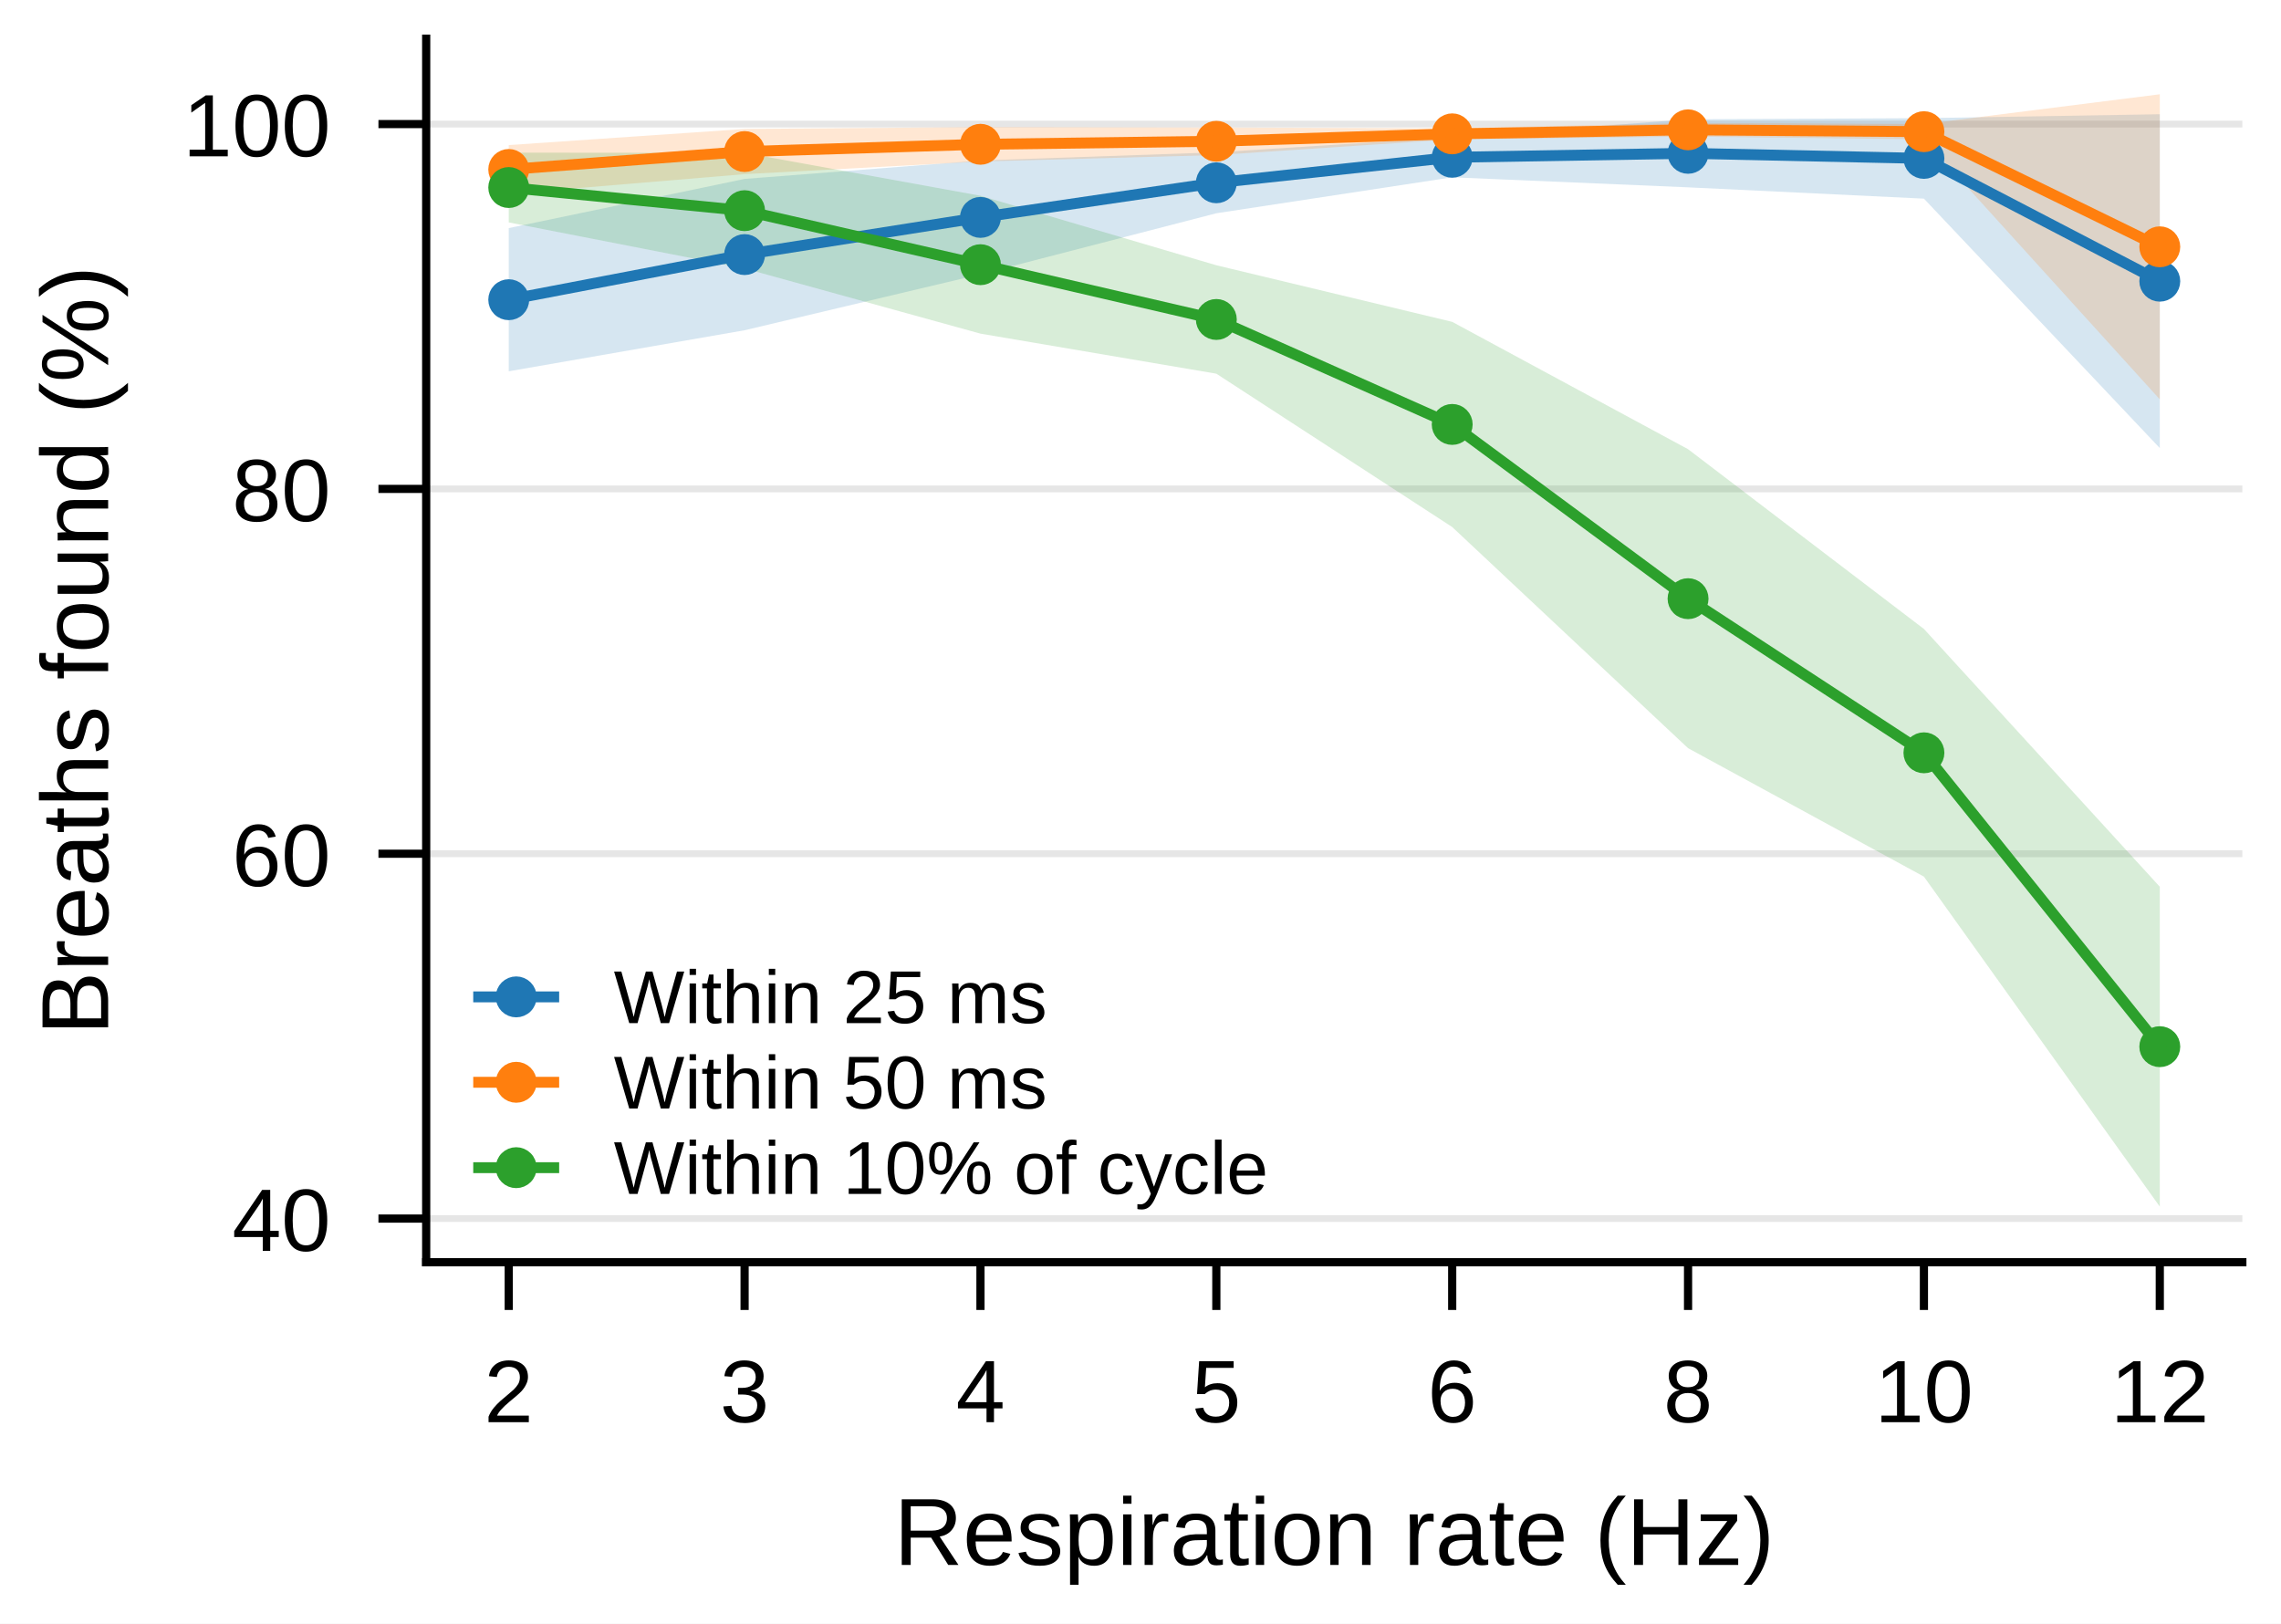
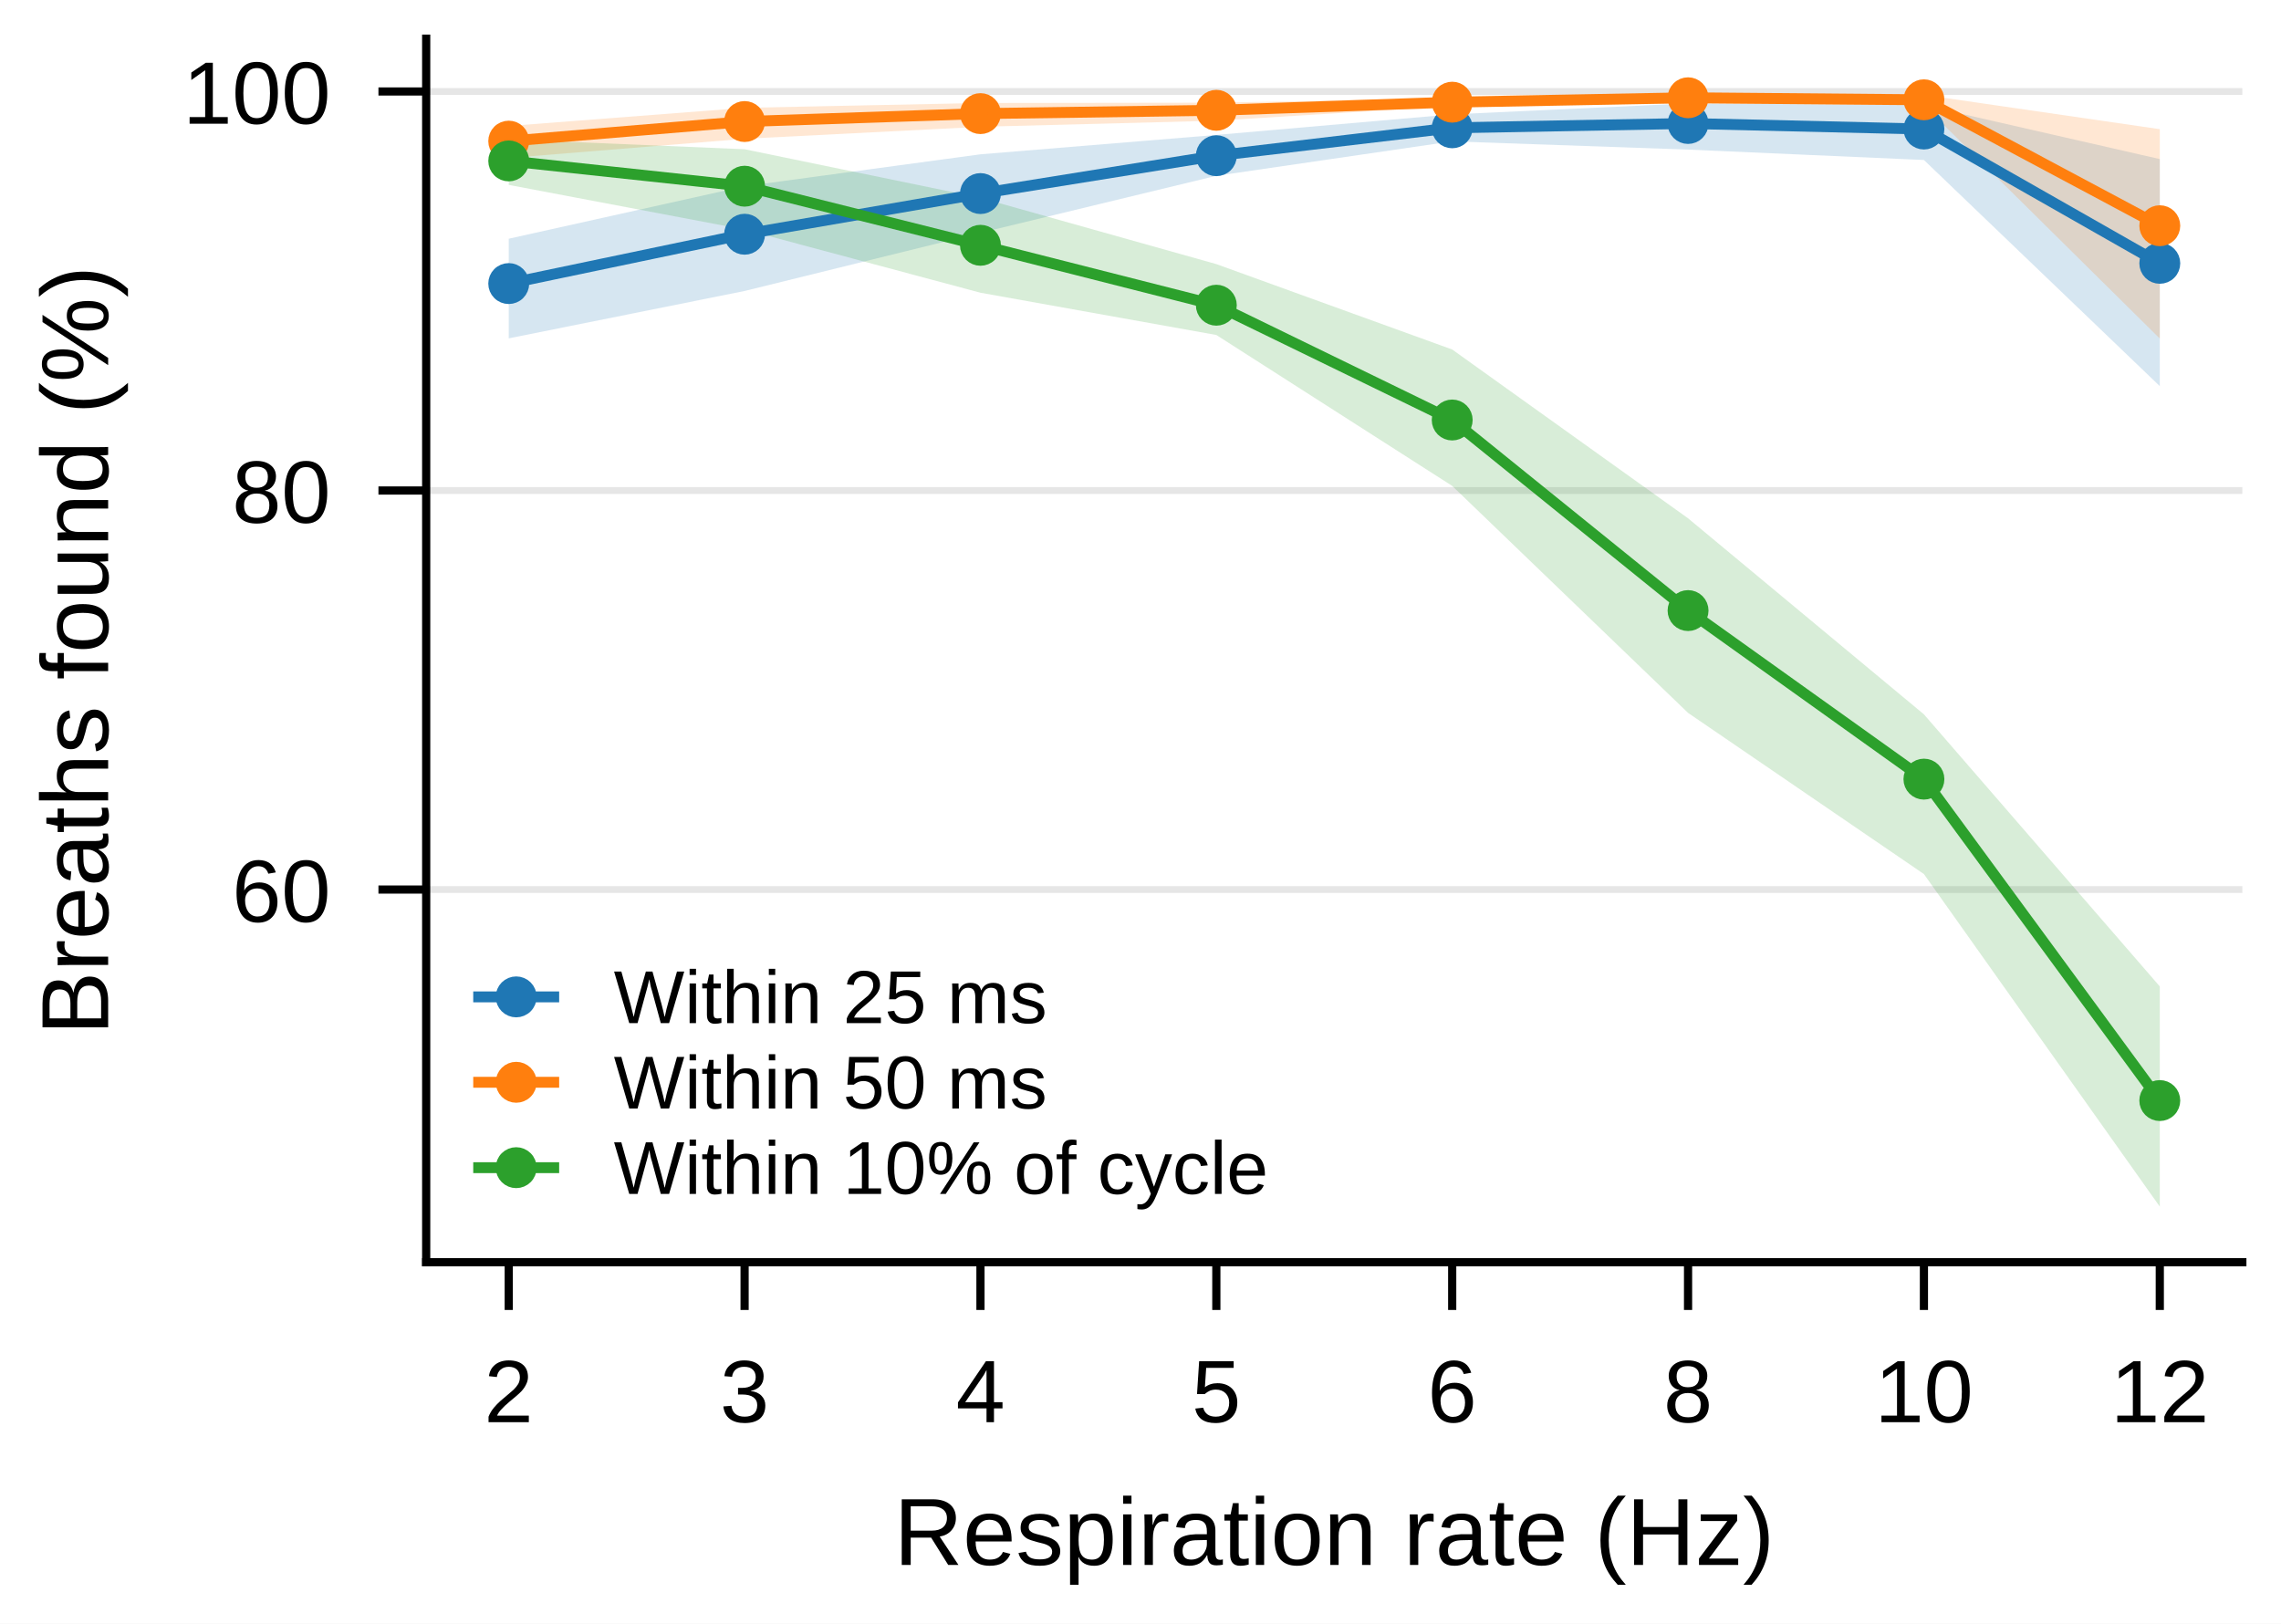
<svg xmlns="http://www.w3.org/2000/svg" xmlns:xlink="http://www.w3.org/1999/xlink" width="167.244pt" height="119.055pt" viewBox="0 0 167.244 119.055" version="1.1">
  <defs>
    <style type="text/css">*{stroke-linejoin: round; stroke-linecap: butt}</style>
  </defs>
  <g id="figure_1">
    <g id="patch_1">
      <path d="M 0 119.055  L 167.244 119.055  L 167.244 0  L 0 0  z " style="fill: #ffffff" />
    </g>
    <g id="axes_1">
      <g id="patch_2">
        <path d="M 31.248 92.551  L 164.409 92.551  L 164.409 2.835  L 31.248 2.835  z " style="fill: #ffffff" />
      </g>
      <g id="matplotlib.axis_1">
        <g id="xtick_1">
          <g id="line2d_1">
            <defs>
-               <path id="m9bfd9b3760" d="M 0 0  L 0 3.5  " style="stroke: #000000; stroke-width: 0.6" />
+               <path id="m567a1b0287" d="M 0 0  L 0 3.5  " style="stroke: #000000; stroke-width: 0.6" />
            </defs>
            <g>
-               <use xlink:href="#m9bfd9b3760" x="37.301" y="92.551" style="stroke: #000000; stroke-width: 0.6" />
+               <use xlink:href="#m567a1b0287" x="37.301" y="92.551" style="stroke: #000000; stroke-width: 0.6" />
            </g>
          </g>
          <g id="text_1">
            <text style="font-size: 6.5px; font-family: 'Arial', 'Helvetica', 'DejaVu Sans', sans-serif; text-anchor: middle" x="37.301" y="104.283" transform="rotate(-0 37.30074 104.2831)">2</text>
          </g>
        </g>
        <g id="xtick_2">
          <g id="line2d_2">
            <g>
-               <use xlink:href="#m9bfd9b3760" x="54.594" y="92.551" style="stroke: #000000; stroke-width: 0.6" />
+               <use xlink:href="#m567a1b0287" x="54.594" y="92.551" style="stroke: #000000; stroke-width: 0.6" />
            </g>
          </g>
          <g id="text_2">
            <text style="font-size: 6.5px; font-family: 'Arial', 'Helvetica', 'DejaVu Sans', sans-serif; text-anchor: middle" x="54.594" y="104.283" transform="rotate(-0 54.59444 104.2831)">3</text>
          </g>
        </g>
        <g id="xtick_3">
          <g id="line2d_3">
            <g>
-               <use xlink:href="#m9bfd9b3760" x="71.888" y="92.551" style="stroke: #000000; stroke-width: 0.6" />
+               <use xlink:href="#m567a1b0287" x="71.888" y="92.551" style="stroke: #000000; stroke-width: 0.6" />
            </g>
          </g>
          <g id="text_3">
            <text style="font-size: 6.5px; font-family: 'Arial', 'Helvetica', 'DejaVu Sans', sans-serif; text-anchor: middle" x="71.888" y="104.283" transform="rotate(-0 71.88814 104.2831)">4</text>
          </g>
        </g>
        <g id="xtick_4">
          <g id="line2d_4">
            <g>
-               <use xlink:href="#m9bfd9b3760" x="89.182" y="92.551" style="stroke: #000000; stroke-width: 0.6" />
+               <use xlink:href="#m567a1b0287" x="89.182" y="92.551" style="stroke: #000000; stroke-width: 0.6" />
            </g>
          </g>
          <g id="text_4">
            <text style="font-size: 6.5px; font-family: 'Arial', 'Helvetica', 'DejaVu Sans', sans-serif; text-anchor: middle" x="89.182" y="104.283" transform="rotate(-0 89.18185 104.2831)">5</text>
          </g>
        </g>
        <g id="xtick_5">
          <g id="line2d_5">
            <g>
-               <use xlink:href="#m9bfd9b3760" x="106.476" y="92.551" style="stroke: #000000; stroke-width: 0.6" />
+               <use xlink:href="#m567a1b0287" x="106.476" y="92.551" style="stroke: #000000; stroke-width: 0.6" />
            </g>
          </g>
          <g id="text_5">
            <text style="font-size: 6.5px; font-family: 'Arial', 'Helvetica', 'DejaVu Sans', sans-serif; text-anchor: middle" x="106.476" y="104.283" transform="rotate(-0 106.4755 104.2831)">6</text>
          </g>
        </g>
        <g id="xtick_6">
          <g id="line2d_6">
            <g>
-               <use xlink:href="#m9bfd9b3760" x="123.769" y="92.551" style="stroke: #000000; stroke-width: 0.6" />
+               <use xlink:href="#m567a1b0287" x="123.769" y="92.551" style="stroke: #000000; stroke-width: 0.6" />
            </g>
          </g>
          <g id="text_6">
            <text style="font-size: 6.5px; font-family: 'Arial', 'Helvetica', 'DejaVu Sans', sans-serif; text-anchor: middle" x="123.769" y="104.283" transform="rotate(-0 123.7692 104.2831)">8</text>
          </g>
        </g>
        <g id="xtick_7">
          <g id="line2d_7">
            <g>
-               <use xlink:href="#m9bfd9b3760" x="141.063" y="92.551" style="stroke: #000000; stroke-width: 0.6" />
+               <use xlink:href="#m567a1b0287" x="141.063" y="92.551" style="stroke: #000000; stroke-width: 0.6" />
            </g>
          </g>
          <g id="text_7">
            <text style="font-size: 6.5px; font-family: 'Arial', 'Helvetica', 'DejaVu Sans', sans-serif; text-anchor: middle" x="141.063" y="104.283" transform="rotate(-0 141.063 104.2831)">10</text>
          </g>
        </g>
        <g id="xtick_8">
          <g id="line2d_8">
            <g>
-               <use xlink:href="#m9bfd9b3760" x="158.357" y="92.551" style="stroke: #000000; stroke-width: 0.6" />
+               <use xlink:href="#m567a1b0287" x="158.357" y="92.551" style="stroke: #000000; stroke-width: 0.6" />
            </g>
          </g>
          <g id="text_8">
            <text style="font-size: 6.5px; font-family: 'Arial', 'Helvetica', 'DejaVu Sans', sans-serif; text-anchor: middle" x="158.357" y="104.283" transform="rotate(-0 158.3567 104.2831)">12</text>
          </g>
        </g>
        <g id="text_9">
          <text style="font-size: 7px; font-family: 'Arial', 'Helvetica', 'DejaVu Sans', sans-serif; text-anchor: middle" x="97.829" y="114.747" transform="rotate(-0 97.8287 114.7472)">Respiration rate (Hz)</text>
        </g>
      </g>
      <g id="matplotlib.axis_2">
        <g id="ytick_1">
          <g id="line2d_9">
-             <path d="M 31.248 89.35  L 164.409 89.35  " clip-path="url(#p7762047d5e)" style="fill: none; stroke: #e6e6e6; stroke-width: 0.5; stroke-linecap: square" />
+             <path d="M 31.248 65.224  L 164.409 65.224  " clip-path="url(#p973ab10b44)" style="fill: none; stroke: #e6e6e6; stroke-width: 0.5; stroke-linecap: square" />
          </g>
          <g id="line2d_10">
            <defs>
-               <path id="mbc0a224215" d="M 0 0  L -3.5 0  " style="stroke: #000000; stroke-width: 0.6" />
+               <path id="m87f5b59b41" d="M 0 0  L -3.5 0  " style="stroke: #000000; stroke-width: 0.6" />
            </defs>
            <g>
-               <use xlink:href="#mbc0a224215" x="31.248" y="89.35" style="stroke: #000000; stroke-width: 0.6" />
+               <use xlink:href="#m87f5b59b41" x="31.248" y="65.224" style="stroke: #000000; stroke-width: 0.6" />
            </g>
          </g>
          <g id="text_10">
-             <text style="font-size: 6.5px; font-family: 'Arial', 'Helvetica', 'DejaVu Sans', sans-serif; text-anchor: end" x="24.248" y="91.716" transform="rotate(-0 24.24795 91.71611)">40</text>
+             <text style="font-size: 6.5px; font-family: 'Arial', 'Helvetica', 'DejaVu Sans', sans-serif; text-anchor: end" x="24.248" y="67.59" transform="rotate(-0 24.24795 67.58988)">60</text>
          </g>
        </g>
        <g id="ytick_2">
          <g id="line2d_11">
-             <path d="M 31.248 62.599  L 164.409 62.599  " clip-path="url(#p7762047d5e)" style="fill: none; stroke: #e6e6e6; stroke-width: 0.5; stroke-linecap: square" />
+             <path d="M 31.248 35.966  L 164.409 35.966  " clip-path="url(#p973ab10b44)" style="fill: none; stroke: #e6e6e6; stroke-width: 0.5; stroke-linecap: square" />
          </g>
          <g id="line2d_12">
            <g>
-               <use xlink:href="#mbc0a224215" x="31.248" y="62.599" style="stroke: #000000; stroke-width: 0.6" />
+               <use xlink:href="#m87f5b59b41" x="31.248" y="35.966" style="stroke: #000000; stroke-width: 0.6" />
            </g>
          </g>
          <g id="text_11">
-             <text style="font-size: 6.5px; font-family: 'Arial', 'Helvetica', 'DejaVu Sans', sans-serif; text-anchor: end" x="24.248" y="64.965" transform="rotate(-0 24.24795 64.96512)">60</text>
+             <text style="font-size: 6.5px; font-family: 'Arial', 'Helvetica', 'DejaVu Sans', sans-serif; text-anchor: end" x="24.248" y="38.332" transform="rotate(-0 24.24795 38.33198)">80</text>
          </g>
        </g>
        <g id="ytick_3">
          <g id="line2d_13">
-             <path d="M 31.248 35.848  L 164.409 35.848  " clip-path="url(#p7762047d5e)" style="fill: none; stroke: #e6e6e6; stroke-width: 0.5; stroke-linecap: square" />
+             <path d="M 31.248 6.708  L 164.409 6.708  " clip-path="url(#p973ab10b44)" style="fill: none; stroke: #e6e6e6; stroke-width: 0.5; stroke-linecap: square" />
          </g>
          <g id="line2d_14">
            <g>
-               <use xlink:href="#mbc0a224215" x="31.248" y="35.848" style="stroke: #000000; stroke-width: 0.6" />
+               <use xlink:href="#m87f5b59b41" x="31.248" y="6.708" style="stroke: #000000; stroke-width: 0.6" />
            </g>
          </g>
          <g id="text_12">
-             <text style="font-size: 6.5px; font-family: 'Arial', 'Helvetica', 'DejaVu Sans', sans-serif; text-anchor: end" x="24.248" y="38.214" transform="rotate(-0 24.24795 38.21413)">80</text>
-           </g>
-         </g>
-         <g id="ytick_4">
-           <g id="line2d_15">
-             <path d="M 31.248 9.097  L 164.409 9.097  " clip-path="url(#p7762047d5e)" style="fill: none; stroke: #e6e6e6; stroke-width: 0.5; stroke-linecap: square" />
-           </g>
-           <g id="line2d_16">
-             <g>
-               <use xlink:href="#mbc0a224215" x="31.248" y="9.097" style="stroke: #000000; stroke-width: 0.6" />
-             </g>
-           </g>
-           <g id="text_13">
-             <text style="font-size: 6.5px; font-family: 'Arial', 'Helvetica', 'DejaVu Sans', sans-serif; text-anchor: end" x="24.248" y="11.463" transform="rotate(-0 24.24795 11.46313)">100</text>
-           </g>
-         </g>
-         <g id="text_14">
+             <text style="font-size: 6.5px; font-family: 'Arial', 'Helvetica', 'DejaVu Sans', sans-serif; text-anchor: end" x="24.248" y="9.074" transform="rotate(-0 24.24795 9.07409)">100</text>
+           </g>
+         </g>
+         <g id="text_13">
          <text style="font-size: 7px; font-family: 'Arial', 'Helvetica', 'DejaVu Sans', sans-serif; text-anchor: middle" x="7.931" y="47.693" transform="rotate(-90 7.930837 47.69277)">Breaths found (%)</text>
        </g>
      </g>
      <g id="FillBetweenPolyCollection_1">
        <defs>
-           <path id="m828380efb2" d="M 37.301 -102.331  L 37.301 -91.83  L 54.594 -94.839  L 71.888 -98.943  L 89.182 -103.418  L 106.476 -106.054  L 123.769 -105.319  L 141.063 -104.49  L 158.357 -86.2  L 158.357 -110.678  L 158.357 -110.678  L 141.063 -110.392  L 123.769 -110.307  L 106.476 -108.992  L 89.182 -107.887  L 71.888 -107.286  L 54.594 -105.936  L 37.301 -102.331  z " />
-         </defs>
-         <g clip-path="url(#p7762047d5e)">
-           <use xlink:href="#m828380efb2" x="0" y="119.055" style="fill: #1f77b4; fill-opacity: 0.18" />
+           <path id="mc984bda8d3" d="M 37.301 -101.551  L 37.301 -94.245  L 54.594 -97.719  L 71.888 -101.984  L 89.182 -106.164  L 106.476 -108.69  L 123.769 -108.085  L 141.063 -107.324  L 158.357 -90.744  L 158.357 -107.391  L 158.357 -107.391  L 141.063 -111.341  L 123.769 -111.473  L 106.476 -110.67  L 89.182 -109.162  L 71.888 -107.741  L 54.594 -105.399  L 37.301 -101.551  z " />
+         </defs>
+         <g clip-path="url(#p973ab10b44)">
+           <use xlink:href="#mc984bda8d3" x="0" y="119.055" style="fill: #1f77b4; fill-opacity: 0.18" />
        </g>
      </g>
      <g id="FillBetweenPolyCollection_2">
        <defs>
-           <path id="m7beaebf7a7" d="M 37.301 -108.418  L 37.301 -104.839  L 54.594 -106.286  L 71.888 -107.214  L 89.182 -107.687  L 106.476 -108.834  L 123.769 -109.039  L 141.063 -108.842  L 158.357 -89.774  L 158.357 -112.142  L 158.357 -112.142  L 141.063 -109.96  L 123.769 -110.033  L 106.476 -109.648  L 89.182 -109.706  L 71.888 -109.737  L 54.594 -109.599  L 37.301 -108.418  z " />
-         </defs>
-         <g clip-path="url(#p7762047d5e)">
-           <use xlink:href="#m7beaebf7a7" x="0" y="119.055" style="fill: #ff7f0e; fill-opacity: 0.18" />
+           <path id="m4ee5ac8886" d="M 37.301 -109.818  L 37.301 -107.47  L 54.594 -108.879  L 71.888 -109.757  L 89.182 -110.205  L 106.476 -111.28  L 123.769 -111.487  L 141.063 -111.337  L 158.357 -94.231  L 158.357 -109.584  L 158.357 -109.584  L 141.063 -112.099  L 123.769 -112.142  L 106.476 -111.841  L 89.182 -111.528  L 71.888 -111.504  L 54.594 -111.149  L 37.301 -109.818  z " />
+         </defs>
+         <g clip-path="url(#p973ab10b44)">
+           <use xlink:href="#m4ee5ac8886" x="0" y="119.055" style="fill: #ff7f0e; fill-opacity: 0.18" />
        </g>
      </g>
      <g id="FillBetweenPolyCollection_3">
        <defs>
-           <path id="mfc2ee1501f" d="M 37.301 -107.863  L 37.301 -102.747  L 54.594 -99.371  L 71.888 -94.591  L 89.182 -91.655  L 106.476 -80.412  L 123.769 -64.196  L 141.063 -54.777  L 158.357 -30.582  L 158.357 -54.035  L 158.357 -54.035  L 141.063 -72.938  L 123.769 -86.119  L 106.476 -95.456  L 89.182 -99.605  L 71.888 -104.702  L 54.594 -107.846  L 37.301 -107.863  z " />
-         </defs>
-         <g clip-path="url(#p7762047d5e)">
-           <use xlink:href="#mfc2ee1501f" x="0" y="119.055" style="fill: #2ca02c; fill-opacity: 0.18" />
+           <path id="mb1b5768d3a" d="M 37.301 -108.84  L 37.301 -105.498  L 54.594 -102.222  L 71.888 -97.591  L 89.182 -94.492  L 106.476 -83.427  L 123.769 -66.784  L 141.063 -54.965  L 158.357 -30.582  L 158.357 -46.727  L 158.357 -46.727  L 141.063 -66.677  L 123.769 -81.052  L 106.476 -93.428  L 89.182 -99.69  L 71.888 -104.548  L 54.594 -108.112  L 37.301 -108.84  z " />
+         </defs>
+         <g clip-path="url(#p973ab10b44)">
+           <use xlink:href="#mb1b5768d3a" x="0" y="119.055" style="fill: #2ca02c; fill-opacity: 0.18" />
+         </g>
+       </g>
+       <g id="line2d_15">
+         <path d="M 37.301 20.792  L 54.594 17.175  L 71.888 14.193  L 89.182 11.417  L 106.476 9.371  L 123.769 9.054  L 141.063 9.461  L 158.357 19.307  " clip-path="url(#p973ab10b44)" style="fill: none; stroke: #1f77b4; stroke-width: 0.8; stroke-linecap: square" />
+         <defs>
+           <path id="mb80c84f079" d="M 0 1  C 0.265 1 0.52 0.895 0.707 0.707  C 0.895 0.52 1 0.265 1 0  C 1 -0.265 0.895 -0.52 0.707 -0.707  C 0.52 -0.895 0.265 -1 0 -1  C -0.265 -1 -0.52 -0.895 -0.707 -0.707  C -0.895 -0.52 -1 -0.265 -1 0  C -1 0.265 -0.895 0.52 -0.707 0.707  C -0.52 0.895 -0.265 1 0 1  z " style="stroke: #1f77b4" />
+         </defs>
+         <g clip-path="url(#p973ab10b44)">
+           <use xlink:href="#mb80c84f079" x="37.301" y="20.792" style="fill: #1f77b4; stroke: #1f77b4" />
+           <use xlink:href="#mb80c84f079" x="54.594" y="17.175" style="fill: #1f77b4; stroke: #1f77b4" />
+           <use xlink:href="#mb80c84f079" x="71.888" y="14.193" style="fill: #1f77b4; stroke: #1f77b4" />
+           <use xlink:href="#mb80c84f079" x="89.182" y="11.417" style="fill: #1f77b4; stroke: #1f77b4" />
+           <use xlink:href="#mb80c84f079" x="106.476" y="9.371" style="fill: #1f77b4; stroke: #1f77b4" />
+           <use xlink:href="#mb80c84f079" x="123.769" y="9.054" style="fill: #1f77b4; stroke: #1f77b4" />
+           <use xlink:href="#mb80c84f079" x="141.063" y="9.461" style="fill: #1f77b4; stroke: #1f77b4" />
+           <use xlink:href="#mb80c84f079" x="158.357" y="19.307" style="fill: #1f77b4; stroke: #1f77b4" />
+         </g>
+       </g>
+       <g id="line2d_16">
+         <path d="M 37.301 10.349  L 54.594 8.912  L 71.888 8.33  L 89.182 8.088  L 106.476 7.492  L 123.769 7.169  L 141.063 7.317  L 158.357 16.551  " clip-path="url(#p973ab10b44)" style="fill: none; stroke: #ff7f0e; stroke-width: 0.8; stroke-linecap: square" />
+         <defs>
+           <path id="m23056f9285" d="M 0 1  C 0.265 1 0.52 0.895 0.707 0.707  C 0.895 0.52 1 0.265 1 0  C 1 -0.265 0.895 -0.52 0.707 -0.707  C 0.52 -0.895 0.265 -1 0 -1  C -0.265 -1 -0.52 -0.895 -0.707 -0.707  C -0.895 -0.52 -1 -0.265 -1 0  C -1 0.265 -0.895 0.52 -0.707 0.707  C -0.52 0.895 -0.265 1 0 1  z " style="stroke: #ff7f0e" />
+         </defs>
+         <g clip-path="url(#p973ab10b44)">
+           <use xlink:href="#m23056f9285" x="37.301" y="10.349" style="fill: #ff7f0e; stroke: #ff7f0e" />
+           <use xlink:href="#m23056f9285" x="54.594" y="8.912" style="fill: #ff7f0e; stroke: #ff7f0e" />
+           <use xlink:href="#m23056f9285" x="71.888" y="8.33" style="fill: #ff7f0e; stroke: #ff7f0e" />
+           <use xlink:href="#m23056f9285" x="89.182" y="8.088" style="fill: #ff7f0e; stroke: #ff7f0e" />
+           <use xlink:href="#m23056f9285" x="106.476" y="7.492" style="fill: #ff7f0e; stroke: #ff7f0e" />
+           <use xlink:href="#m23056f9285" x="123.769" y="7.169" style="fill: #ff7f0e; stroke: #ff7f0e" />
+           <use xlink:href="#m23056f9285" x="141.063" y="7.317" style="fill: #ff7f0e; stroke: #ff7f0e" />
+           <use xlink:href="#m23056f9285" x="158.357" y="16.551" style="fill: #ff7f0e; stroke: #ff7f0e" />
        </g>
      </g>
      <g id="line2d_17">
-         <path d="M 37.301 21.975  L 54.594 18.667  L 71.888 15.941  L 89.182 13.402  L 106.476 11.532  L 123.769 11.242  L 141.063 11.614  L 158.357 20.617  " clip-path="url(#p7762047d5e)" style="fill: none; stroke: #1f77b4; stroke-width: 0.8; stroke-linecap: square" />
-         <defs>
-           <path id="mf0148413e9" d="M 0 1  C 0.265 1 0.52 0.895 0.707 0.707  C 0.895 0.52 1 0.265 1 0  C 1 -0.265 0.895 -0.52 0.707 -0.707  C 0.52 -0.895 0.265 -1 0 -1  C -0.265 -1 -0.52 -0.895 -0.707 -0.707  C -0.895 -0.52 -1 -0.265 -1 0  C -1 0.265 -0.895 0.52 -0.707 0.707  C -0.52 0.895 -0.265 1 0 1  z " style="stroke: #1f77b4" />
-         </defs>
-         <g clip-path="url(#p7762047d5e)">
-           <use xlink:href="#mf0148413e9" x="37.301" y="21.975" style="fill: #1f77b4; stroke: #1f77b4" />
-           <use xlink:href="#mf0148413e9" x="54.594" y="18.667" style="fill: #1f77b4; stroke: #1f77b4" />
-           <use xlink:href="#mf0148413e9" x="71.888" y="15.941" style="fill: #1f77b4; stroke: #1f77b4" />
-           <use xlink:href="#mf0148413e9" x="89.182" y="13.402" style="fill: #1f77b4; stroke: #1f77b4" />
-           <use xlink:href="#mf0148413e9" x="106.476" y="11.532" style="fill: #1f77b4; stroke: #1f77b4" />
-           <use xlink:href="#mf0148413e9" x="123.769" y="11.242" style="fill: #1f77b4; stroke: #1f77b4" />
-           <use xlink:href="#mf0148413e9" x="141.063" y="11.614" style="fill: #1f77b4; stroke: #1f77b4" />
-           <use xlink:href="#mf0148413e9" x="158.357" y="20.617" style="fill: #1f77b4; stroke: #1f77b4" />
-         </g>
-       </g>
-       <g id="line2d_18">
-         <path d="M 37.301 12.426  L 54.594 11.113  L 71.888 10.58  L 89.182 10.359  L 106.476 9.814  L 123.769 9.519  L 141.063 9.654  L 158.357 18.097  " clip-path="url(#p7762047d5e)" style="fill: none; stroke: #ff7f0e; stroke-width: 0.8; stroke-linecap: square" />
-         <defs>
-           <path id="m3fc4ff65f0" d="M 0 1  C 0.265 1 0.52 0.895 0.707 0.707  C 0.895 0.52 1 0.265 1 0  C 1 -0.265 0.895 -0.52 0.707 -0.707  C 0.52 -0.895 0.265 -1 0 -1  C -0.265 -1 -0.52 -0.895 -0.707 -0.707  C -0.895 -0.52 -1 -0.265 -1 0  C -1 0.265 -0.895 0.52 -0.707 0.707  C -0.52 0.895 -0.265 1 0 1  z " style="stroke: #ff7f0e" />
-         </defs>
-         <g clip-path="url(#p7762047d5e)">
-           <use xlink:href="#m3fc4ff65f0" x="37.301" y="12.426" style="fill: #ff7f0e; stroke: #ff7f0e" />
-           <use xlink:href="#m3fc4ff65f0" x="54.594" y="11.113" style="fill: #ff7f0e; stroke: #ff7f0e" />
-           <use xlink:href="#m3fc4ff65f0" x="71.888" y="10.58" style="fill: #ff7f0e; stroke: #ff7f0e" />
-           <use xlink:href="#m3fc4ff65f0" x="89.182" y="10.359" style="fill: #ff7f0e; stroke: #ff7f0e" />
-           <use xlink:href="#m3fc4ff65f0" x="106.476" y="9.814" style="fill: #ff7f0e; stroke: #ff7f0e" />
-           <use xlink:href="#m3fc4ff65f0" x="123.769" y="9.519" style="fill: #ff7f0e; stroke: #ff7f0e" />
-           <use xlink:href="#m3fc4ff65f0" x="141.063" y="9.654" style="fill: #ff7f0e; stroke: #ff7f0e" />
-           <use xlink:href="#m3fc4ff65f0" x="158.357" y="18.097" style="fill: #ff7f0e; stroke: #ff7f0e" />
-         </g>
-       </g>
-       <g id="line2d_19">
-         <path d="M 37.301 13.75  L 54.594 15.447  L 71.888 19.408  L 89.182 23.425  L 106.476 31.121  L 123.769 43.897  L 141.063 55.198  L 158.357 76.746  " clip-path="url(#p7762047d5e)" style="fill: none; stroke: #2ca02c; stroke-width: 0.8; stroke-linecap: square" />
-         <defs>
-           <path id="maabb24e520" d="M 0 1  C 0.265 1 0.52 0.895 0.707 0.707  C 0.895 0.52 1 0.265 1 0  C 1 -0.265 0.895 -0.52 0.707 -0.707  C 0.52 -0.895 0.265 -1 0 -1  C -0.265 -1 -0.52 -0.895 -0.707 -0.707  C -0.895 -0.52 -1 -0.265 -1 0  C -1 0.265 -0.895 0.52 -0.707 0.707  C -0.52 0.895 -0.265 1 0 1  z " style="stroke: #2ca02c" />
-         </defs>
-         <g clip-path="url(#p7762047d5e)">
-           <use xlink:href="#maabb24e520" x="37.301" y="13.75" style="fill: #2ca02c; stroke: #2ca02c" />
-           <use xlink:href="#maabb24e520" x="54.594" y="15.447" style="fill: #2ca02c; stroke: #2ca02c" />
-           <use xlink:href="#maabb24e520" x="71.888" y="19.408" style="fill: #2ca02c; stroke: #2ca02c" />
-           <use xlink:href="#maabb24e520" x="89.182" y="23.425" style="fill: #2ca02c; stroke: #2ca02c" />
-           <use xlink:href="#maabb24e520" x="106.476" y="31.121" style="fill: #2ca02c; stroke: #2ca02c" />
-           <use xlink:href="#maabb24e520" x="123.769" y="43.897" style="fill: #2ca02c; stroke: #2ca02c" />
-           <use xlink:href="#maabb24e520" x="141.063" y="55.198" style="fill: #2ca02c; stroke: #2ca02c" />
-           <use xlink:href="#maabb24e520" x="158.357" y="76.746" style="fill: #2ca02c; stroke: #2ca02c" />
+         <path d="M 37.301 11.798  L 54.594 13.653  L 71.888 17.986  L 89.182 22.379  L 106.476 30.796  L 123.769 44.77  L 141.063 57.129  L 158.357 80.697  " clip-path="url(#p973ab10b44)" style="fill: none; stroke: #2ca02c; stroke-width: 0.8; stroke-linecap: square" />
+         <defs>
+           <path id="md2218695ec" d="M 0 1  C 0.265 1 0.52 0.895 0.707 0.707  C 0.895 0.52 1 0.265 1 0  C 1 -0.265 0.895 -0.52 0.707 -0.707  C 0.52 -0.895 0.265 -1 0 -1  C -0.265 -1 -0.52 -0.895 -0.707 -0.707  C -0.895 -0.52 -1 -0.265 -1 0  C -1 0.265 -0.895 0.52 -0.707 0.707  C -0.52 0.895 -0.265 1 0 1  z " style="stroke: #2ca02c" />
+         </defs>
+         <g clip-path="url(#p973ab10b44)">
+           <use xlink:href="#md2218695ec" x="37.301" y="11.798" style="fill: #2ca02c; stroke: #2ca02c" />
+           <use xlink:href="#md2218695ec" x="54.594" y="13.653" style="fill: #2ca02c; stroke: #2ca02c" />
+           <use xlink:href="#md2218695ec" x="71.888" y="17.986" style="fill: #2ca02c; stroke: #2ca02c" />
+           <use xlink:href="#md2218695ec" x="89.182" y="22.379" style="fill: #2ca02c; stroke: #2ca02c" />
+           <use xlink:href="#md2218695ec" x="106.476" y="30.796" style="fill: #2ca02c; stroke: #2ca02c" />
+           <use xlink:href="#md2218695ec" x="123.769" y="44.77" style="fill: #2ca02c; stroke: #2ca02c" />
+           <use xlink:href="#md2218695ec" x="141.063" y="57.129" style="fill: #2ca02c; stroke: #2ca02c" />
+           <use xlink:href="#md2218695ec" x="158.357" y="80.697" style="fill: #2ca02c; stroke: #2ca02c" />
        </g>
      </g>
      <g id="patch_3">
        <path d="M 31.248 92.551  L 31.248 2.835  " style="fill: none; stroke: #000000; stroke-width: 0.6; stroke-linejoin: miter; stroke-linecap: square" />
      </g>
      <g id="patch_4">
        <path d="M 31.248 92.551  L 164.409 92.551  " style="fill: none; stroke: #000000; stroke-width: 0.6; stroke-linejoin: miter; stroke-linecap: square" />
      </g>
      <g id="legend_1">
-         <g id="line2d_20">
+         <g id="line2d_18">
          <path d="M 35.098 73.095  L 37.848 73.095  L 40.598 73.095  " style="fill: none; stroke: #1f77b4; stroke-width: 0.8; stroke-linecap: square" />
          <g>
-             <use xlink:href="#mf0148413e9" x="37.848" y="73.095" style="fill: #1f77b4; stroke: #1f77b4" />
-           </g>
-         </g>
-         <g id="text_15">
+             <use xlink:href="#mb80c84f079" x="37.848" y="73.095" style="fill: #1f77b4; stroke: #1f77b4" />
+           </g>
+         </g>
+         <g id="text_14">
          <text style="font-size: 5.5px; font-family: 'Arial', 'Helvetica', 'DejaVu Sans', sans-serif; text-anchor: start" x="44.998" y="75.02" transform="rotate(-0 44.99795 75.02008)">Within 25 ms</text>
        </g>
-         <g id="line2d_21">
+         <g id="line2d_19">
          <path d="M 35.098 79.357  L 37.848 79.357  L 40.598 79.357  " style="fill: none; stroke: #ff7f0e; stroke-width: 0.8; stroke-linecap: square" />
          <g>
-             <use xlink:href="#m3fc4ff65f0" x="37.848" y="79.357" style="fill: #ff7f0e; stroke: #ff7f0e" />
-           </g>
-         </g>
-         <g id="text_16">
+             <use xlink:href="#m23056f9285" x="37.848" y="79.357" style="fill: #ff7f0e; stroke: #ff7f0e" />
+           </g>
+         </g>
+         <g id="text_15">
          <text style="font-size: 5.5px; font-family: 'Arial', 'Helvetica', 'DejaVu Sans', sans-serif; text-anchor: start" x="44.998" y="81.282" transform="rotate(-0 44.99795 81.2817)">Within 50 ms</text>
        </g>
-         <g id="line2d_22">
+         <g id="line2d_20">
          <path d="M 35.098 85.618  L 37.848 85.618  L 40.598 85.618  " style="fill: none; stroke: #2ca02c; stroke-width: 0.8; stroke-linecap: square" />
          <g>
-             <use xlink:href="#maabb24e520" x="37.848" y="85.618" style="fill: #2ca02c; stroke: #2ca02c" />
-           </g>
-         </g>
-         <g id="text_17">
+             <use xlink:href="#md2218695ec" x="37.848" y="85.618" style="fill: #2ca02c; stroke: #2ca02c" />
+           </g>
+         </g>
+         <g id="text_16">
          <text style="font-size: 5.5px; font-family: 'Arial', 'Helvetica', 'DejaVu Sans', sans-serif; text-anchor: start" x="44.998" y="87.543" transform="rotate(-0 44.99795 87.54332)">Within 10% of cycle</text>
        </g>
      </g>
    </g>
  </g>
  <defs>
-     <clipPath id="p7762047d5e">
+     <clipPath id="p973ab10b44">
      <rect x="31.248" y="2.835" width="133.162" height="89.716" />
    </clipPath>
  </defs>
</svg>
